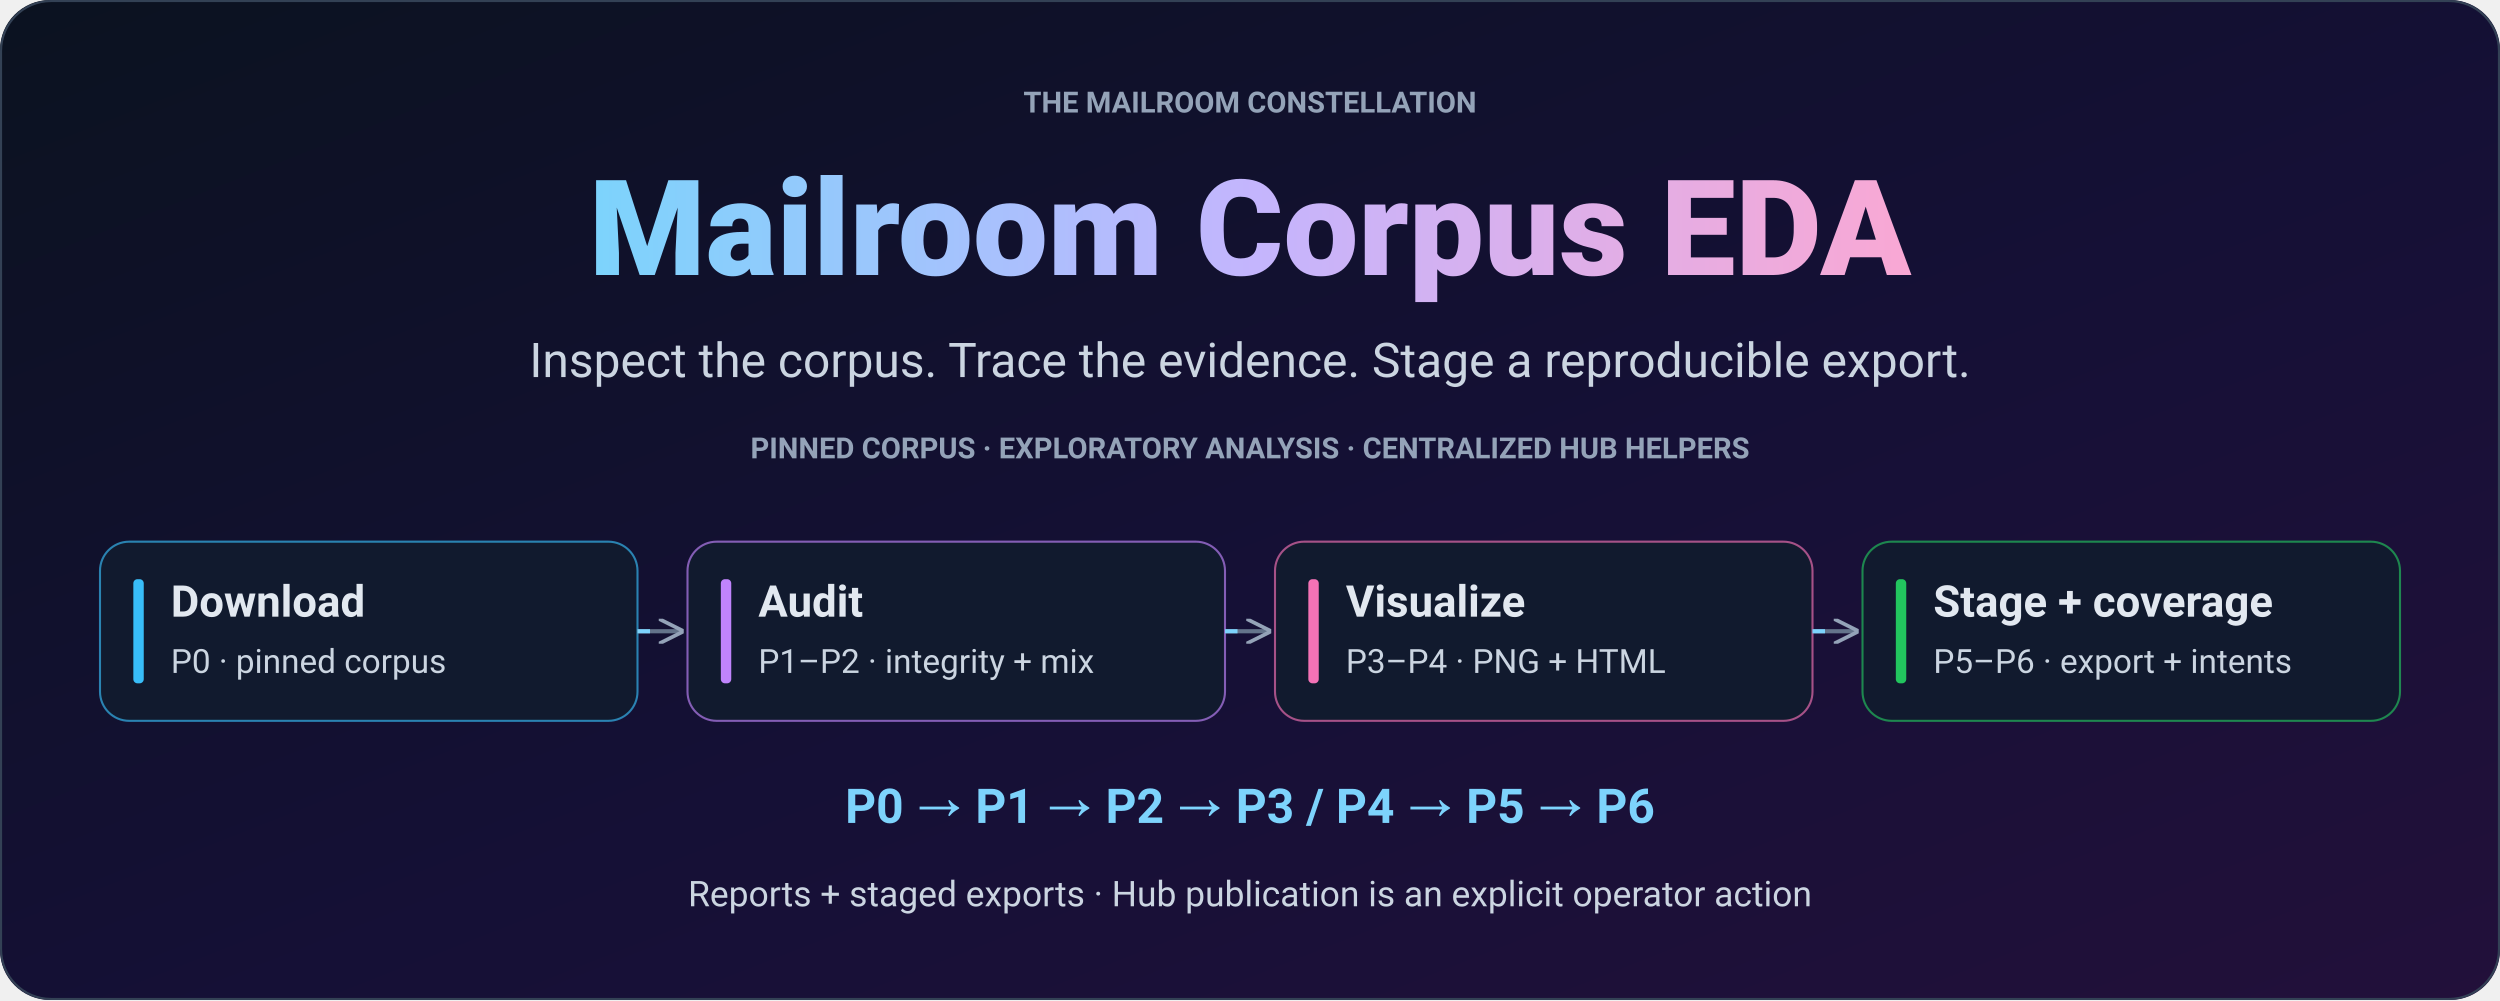
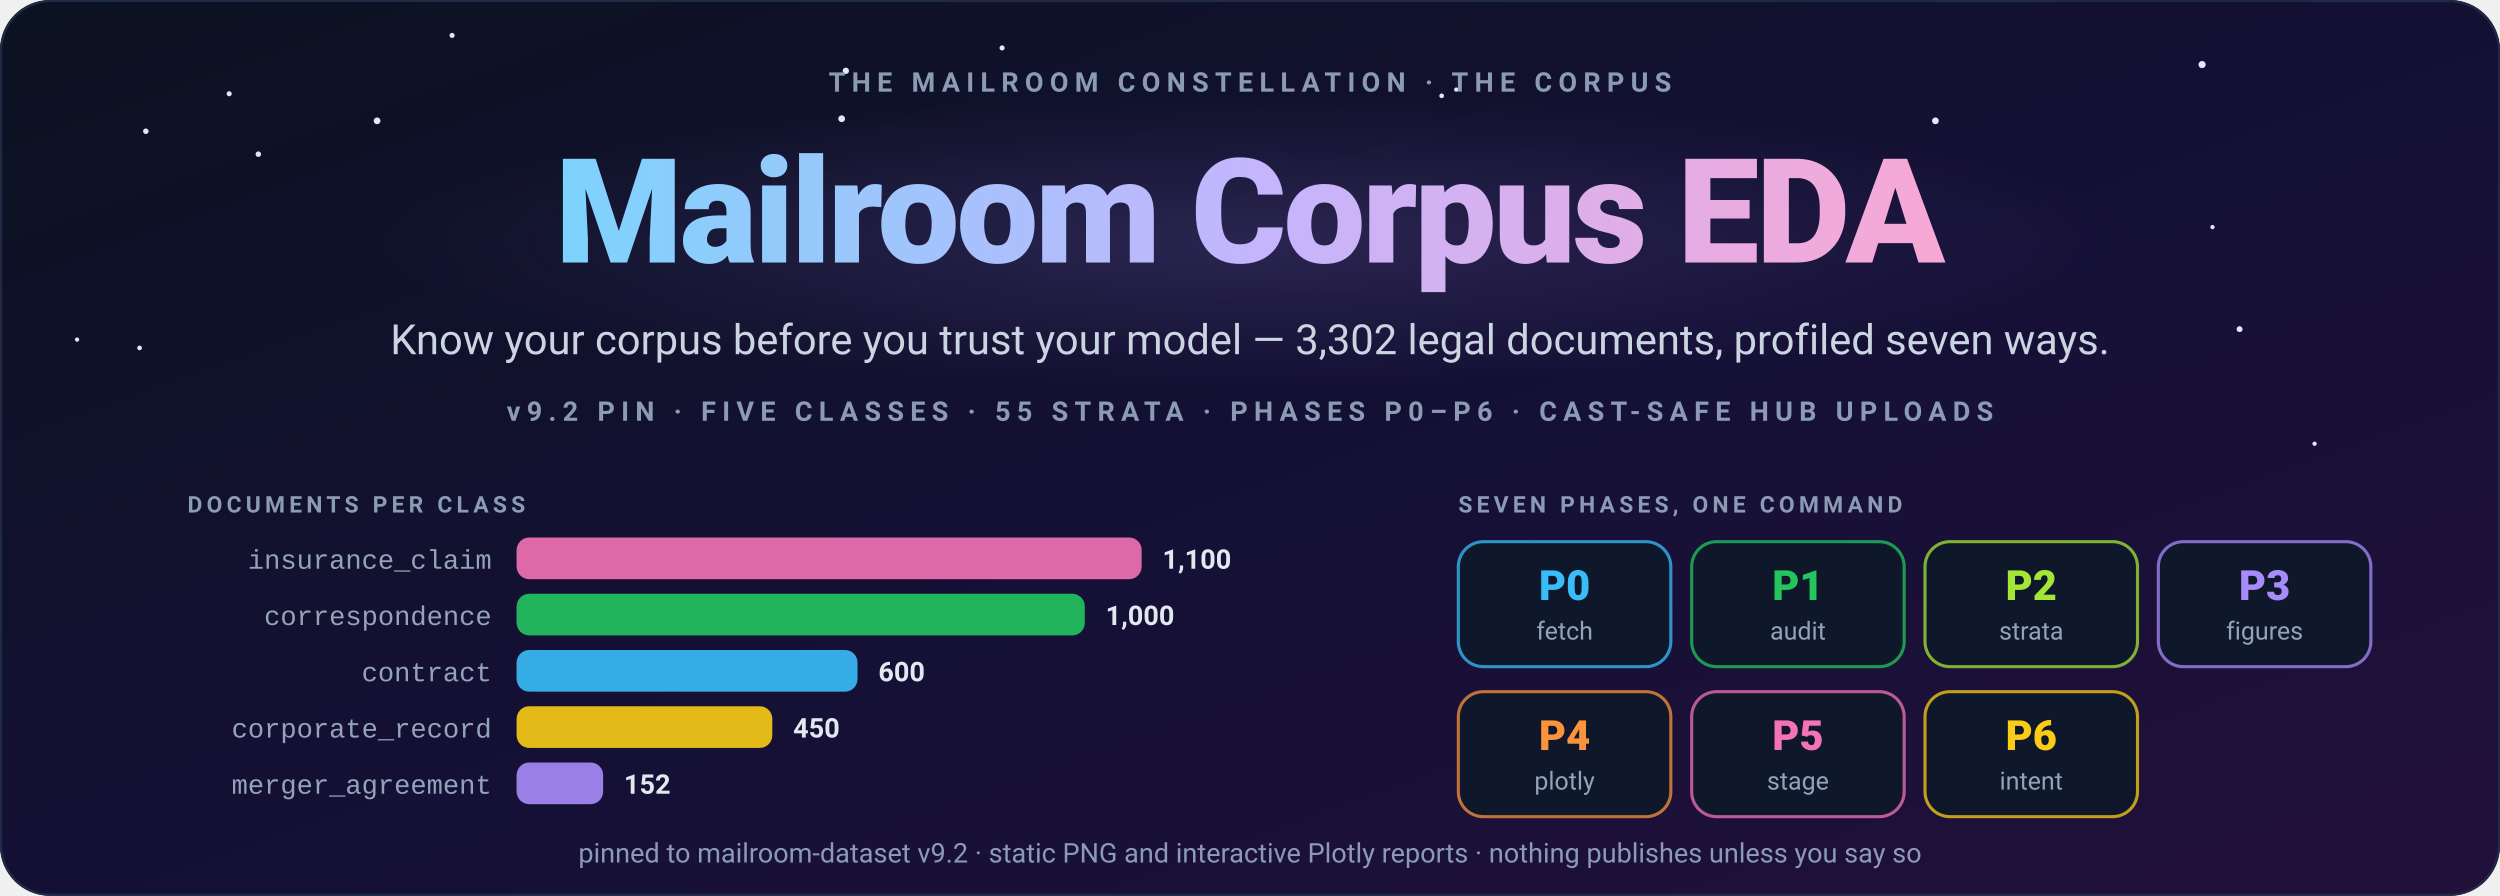
- <svg xmlns="http://www.w3.org/2000/svg" viewBox="0 0 1200 480" width="1200" height="480" role="img" aria-labelledby="title desc" font-family="ui-sans-serif,-apple-system,'Segoe UI',Roboto,Helvetica,Arial,sans-serif">
+ <svg xmlns="http://www.w3.org/2000/svg" viewBox="0 0 1200 430" width="1200" height="430" role="img" aria-labelledby="t d" font-family="ui-sans-serif,-apple-system,'Segoe UI',Roboto,Helvetica,Arial,sans-serif">
  <defs>
-     <linearGradient id="bg" x2="1" y2="1">
-       <stop stop-color="#0b1220" />
+     <linearGradient id="bg" x1="0" y1="0" x2="1" y2="1">
+       <stop offset="0" stop-color="#0b1220" />
      <stop offset=".55" stop-color="#151036" />
      <stop offset="1" stop-color="#22103a" />
    </linearGradient>
-     <linearGradient id="heading">
-       <stop stop-color="#7dd3fc" />
+     <linearGradient id="ttl" x1="0" y1="0" x2="1" y2="0">
+       <stop offset="0" stop-color="#7dd3fc" />
      <stop offset=".5" stop-color="#c4b5fd" />
      <stop offset="1" stop-color="#f9a8d4" />
    </linearGradient>
-     <marker id="arrow" viewBox="0 0 10 10" refX="9" refY="5" markerWidth="6" markerHeight="6" orient="auto-start-reverse">
-       <path d="M0 0 L10 5 L0 10" fill="none" stroke="#94a3b8" stroke-width="1.5" />
+     <radialGradient id="glow" cx=".5" cy=".5" r=".5">
+       <stop offset="0" stop-color="#a78bfa" stop-opacity=".9" />
+       <stop offset="1" stop-color="#a78bfa" stop-opacity="0" />
+     </radialGradient>
+     <filter id="soft" x="-50%" y="-50%" width="200%" height="200%">
+       <feGaussianBlur stdDeviation="3" />
+     </filter>
+     <marker id="arr" viewBox="0 0 10 10" refX="8" refY="5" markerWidth="7" markerHeight="7" orient="auto-start-reverse">
+       <path d="M1 1 L9 5 L1 9" fill="none" stroke="#94a3b8" stroke-width="1.6" stroke-linecap="round" stroke-linejoin="round" />
    </marker>
+     <g id="env">
+       <rect x="-22" y="-30" width="44" height="30" rx="3" fill="#fef3c7" stroke="#f59e0b" stroke-width="2" />
+       <polyline points="-22,-30 0,-13 22,-30" fill="none" stroke="#f59e0b" stroke-width="2" stroke-linejoin="round" />
+       <circle cx="0" cy="-13" r="3.2" fill="#ef4444" />
+     </g>
  </defs>
-   <style>.cue{stroke-dasharray:6 22;animation:travel 4.5s linear 1}@keyframes travel{from{stroke-dashoffset:112}to{stroke-dashoffset:0}}@media(prefers-reduced-motion:reduce){.cue{animation:none}}</style>
-   <rect width="1200" height="480" rx="24" fill="url(#bg)" />
-   <rect x=".5" y=".5" width="1199" height="479" rx="24" fill="none" stroke="#334155" />
-   <text x="600" y="54" font-size="14" fill="#94a3b8" font-weight="700" text-anchor="middle">THE MAILROOM CONSTELLATION</text>
-   <text x="600" y="132" font-size="64" fill="url(#heading)" font-weight="800" text-anchor="middle">Mailroom Corpus EDA</text>
-   <text x="600" y="181" font-size="23" fill="#cbd5e1" font-weight="400" text-anchor="middle">Inspect the corpus. Trace the evidence. Stage a reproducible export.</text>
-   <text x="600" y="220" font-size="14" fill="#94a3b8" font-weight="600" text-anchor="middle">PINNED CORPUS · EXPLORATORY ANALYSIS · CENTRALIZED HUB HELPERS</text>
-   <rect x="48" y="260" width="258" height="86" rx="14" fill="#111a2e" stroke="#38bdf8" stroke-opacity=".65" />
-   <rect x="64" y="278" width="5" height="50" rx="2" fill="#38bdf8" />
-   <text x="82" y="296" font-size="21" fill="#e2e8f0" font-weight="700" text-anchor="start">Download</text>
-   <text x="82" y="323" font-size="16" fill="#cbd5e1" font-weight="400" text-anchor="start">P0 · pinned corpus</text>
-   <path d="M306 303 L327 303" fill="none" stroke="#64748b" stroke-width="2" marker-end="url(#arrow)" />
-   <path class="cue" d="M306 303 L327 303" fill="none" stroke="#7dd3fc" stroke-width="2" />
-   <rect x="330" y="260" width="258" height="86" rx="14" fill="#111a2e" stroke="#c084fc" stroke-opacity=".65" />
-   <rect x="346" y="278" width="5" height="50" rx="2" fill="#c084fc" />
-   <text x="364" y="296" font-size="21" fill="#e2e8f0" font-weight="700" text-anchor="start">Audit</text>
-   <text x="364" y="323" font-size="16" fill="#cbd5e1" font-weight="400" text-anchor="start">P1–P2 · integrity + mix</text>
-   <path d="M588 303 L609 303" fill="none" stroke="#64748b" stroke-width="2" marker-end="url(#arrow)" />
-   <path class="cue" d="M588 303 L609 303" fill="none" stroke="#7dd3fc" stroke-width="2" />
-   <rect x="612" y="260" width="258" height="86" rx="14" fill="#111a2e" stroke="#f472b6" stroke-opacity=".65" />
-   <rect x="628" y="278" width="5" height="50" rx="2" fill="#f472b6" />
-   <text x="646" y="296" font-size="21" fill="#e2e8f0" font-weight="700" text-anchor="start">Visualize</text>
-   <text x="646" y="323" font-size="16" fill="#cbd5e1" font-weight="400" text-anchor="start">P3–P4 · PNG + HTML</text>
-   <path d="M870 303 L891 303" fill="none" stroke="#64748b" stroke-width="2" marker-end="url(#arrow)" />
-   <path class="cue" d="M870 303 L891 303" fill="none" stroke="#7dd3fc" stroke-width="2" />
-   <rect x="894" y="260" width="258" height="86" rx="14" fill="#111a2e" stroke="#22c55e" stroke-opacity=".65" />
-   <rect x="910" y="278" width="5" height="50" rx="2" fill="#22c55e" />
-   <text x="928" y="296" font-size="21" fill="#e2e8f0" font-weight="700" text-anchor="start">Stage + coverage</text>
-   <text x="928" y="323" font-size="16" fill="#cbd5e1" font-weight="400" text-anchor="start">P5–P6 · export + intents</text>
-   <text x="600" y="395" font-size="23" fill="#7dd3fc" font-weight="600" text-anchor="middle">P0 → P1 → P2 → P3 / P4 → P5 → P6</text>
-   <text x="600" y="435" font-size="17" fill="#cbd5e1" font-weight="400" text-anchor="middle">Reports + staged exports · Hub publication is an explicit operator action</text>
+   <style>@media (prefers-reduced-motion: reduce){.motion{display:none}}</style>
+   <rect width="1200" height="430" rx="24" fill="url(#bg)" />
+   <rect x=".5" y=".5" width="1199" height="429" rx="24" fill="none" stroke="#1f2a44" />
+   <g fill="#e0e7ff">
+     <circle cx="481" cy="23" r="1.2" opacity=".35" />
+     <circle cx="110" cy="45" r="1.2" opacity=".35" />
+     <circle cx="70" cy="63" r="1.3" opacity=".35" />
+     <circle cx="1075" cy="158" r="1.4" opacity=".35" />
+     <circle cx="404" cy="57" r="1.6" opacity=".35" />
+     <circle cx="217" cy="17" r="1.2" opacity=".35" />
+     <circle cx="37" cy="163" r="1" opacity=".35" />
+     <circle cx="1111" cy="213" r="1" opacity=".35" />
+     <circle cx="67" cy="167" r="1.1" opacity=".35" />
+     <circle cx="1057" cy="31" r="1.7" opacity=".35" />
+     <circle cx="1062" cy="109" r="1" opacity=".35" />
+     <circle cx="699" cy="43" r="1" opacity=".35" />
+     <circle cx="181" cy="58" r="1.6" opacity=".35" />
+     <circle cx="929" cy="58" r="1.6" opacity=".35" />
+     <circle cx="124" cy="74" r="1.3" opacity=".35" />
+     <circle cx="406" cy="34" r="1.5" opacity=".35" />
+     <circle cx="692" cy="46" r="1.1" opacity=".35" />
+   </g>
+   <g class="motion" fill="#e0e7ff">
+     <circle cx="481" cy="23" r="1.2">
+       <animate attributeName="opacity" values="0;.9;0" dur="4.3s" begin="0.4s" repeatCount="indefinite" />
+     </circle>
+     <circle cx="110" cy="45" r="1.2">
+       <animate attributeName="opacity" values="0;.9;0" dur="4.6s" begin="0.8s" repeatCount="indefinite" />
+     </circle>
+     <circle cx="70" cy="63" r="1.3">
+       <animate attributeName="opacity" values="0;.9;0" dur="2.6s" begin="2s" repeatCount="indefinite" />
+     </circle>
+     <circle cx="1075" cy="158" r="1.4">
+       <animate attributeName="opacity" values="0;.9;0" dur="3s" begin="0s" repeatCount="indefinite" />
+     </circle>
+     <circle cx="404" cy="57" r="1.6">
+       <animate attributeName="opacity" values="0;.9;0" dur="2.8s" begin="0.8s" repeatCount="indefinite" />
+     </circle>
+     <circle cx="217" cy="17" r="1.2">
+       <animate attributeName="opacity" values="0;.9;0" dur="3.4s" begin="1.2s" repeatCount="indefinite" />
+     </circle>
+     <circle cx="37" cy="163" r="1">
+       <animate attributeName="opacity" values="0;.9;0" dur="2.3s" begin="0.8s" repeatCount="indefinite" />
+     </circle>
+     <circle cx="1111" cy="213" r="1">
+       <animate attributeName="opacity" values="0;.9;0" dur="3.8s" begin="1.2s" repeatCount="indefinite" />
+     </circle>
+     <circle cx="67" cy="167" r="1.1">
+       <animate attributeName="opacity" values="0;.9;0" dur="4.2s" begin="2s" repeatCount="indefinite" />
+     </circle>
+     <circle cx="1057" cy="31" r="1.7">
+       <animate attributeName="opacity" values="0;.9;0" dur="3s" begin="0.8s" repeatCount="indefinite" />
+     </circle>
+     <circle cx="1062" cy="109" r="1">
+       <animate attributeName="opacity" values="0;.9;0" dur="4.5s" begin="2.4s" repeatCount="indefinite" />
+     </circle>
+     <circle cx="699" cy="43" r="1">
+       <animate attributeName="opacity" values="0;.9;0" dur="3.9s" begin="1.6s" repeatCount="indefinite" />
+     </circle>
+     <circle cx="181" cy="58" r="1.6">
+       <animate attributeName="opacity" values="0;.9;0" dur="4s" begin="2s" repeatCount="indefinite" />
+     </circle>
+     <circle cx="929" cy="58" r="1.6">
+       <animate attributeName="opacity" values="0;.9;0" dur="2.4s" begin="0s" repeatCount="indefinite" />
+     </circle>
+     <circle cx="124" cy="74" r="1.3">
+       <animate attributeName="opacity" values="0;.9;0" dur="4s" begin="0.4s" repeatCount="indefinite" />
+     </circle>
+     <circle cx="406" cy="34" r="1.5">
+       <animate attributeName="opacity" values="0;.9;0" dur="4.6s" begin="2s" repeatCount="indefinite" />
+     </circle>
+     <circle cx="692" cy="46" r="1.1">
+       <animate attributeName="opacity" values="0;.9;0" dur="4.1s" begin="0.4s" repeatCount="indefinite" />
+     </circle>
+   </g>
+   <text x="600" y="44" font-size="13" fill="#8b9bb4" font-weight="700" text-anchor="middle" letter-spacing="3">THE MAILROOM CONSTELLATION · THE CORPUS</text>
+   <ellipse cx="600" cy="116" rx="420" ry="70" fill="url(#glow)" opacity=".18" />
+   <text x="600" y="126" text-anchor="middle" font-size="70" font-weight="800" letter-spacing="-1.5" fill="url(#ttl)">Mailroom Corpus EDA</text>
+   <text x="600" y="170" font-size="20" fill="#cbd5e1" text-anchor="middle">Know your corpus before you trust your model — 3,302 legal documents, profiled seven ways.</text>
+   <text x="600" y="202" font-size="13" fill="#8b9bb4" font-weight="600" text-anchor="middle" letter-spacing="3">v9.2 PIN · FIVE CLASSES · 55 STRATA · PHASES P0–P6 · CAST-SAFE HUB UPLOADS</text>
+   <defs>
+     <clipPath id="bar0">
+       <rect x="248" y="258" width="300" height="20" rx="6" />
+     </clipPath>
+     <clipPath id="bar1">
+       <rect x="248" y="285" width="272.7" height="20" rx="6" />
+     </clipPath>
+     <clipPath id="bar2">
+       <rect x="248" y="312" width="163.6" height="20" rx="6" />
+     </clipPath>
+     <clipPath id="bar3">
+       <rect x="248" y="339" width="122.7" height="20" rx="6" />
+     </clipPath>
+     <clipPath id="bar4">
+       <rect x="248" y="366" width="41.5" height="20" rx="6" />
+     </clipPath>
+   </defs>
+   <text x="90" y="246" font-size="11" fill="#8b9bb4" font-weight="700" letter-spacing="2">DOCUMENTS PER CLASS</text>
+   <text x="236" y="273" font-size="13" fill="#94a3b8" text-anchor="end" font-family="ui-monospace,SFMono-Regular,Menlo,Consolas,'Liberation Mono',monospace">insurance_claim</text>
+   <rect x="248" y="258" width="300" height="20" rx="6" fill="#f472b6" opacity=".9" />
+   <text x="558" y="273" font-size="13" fill="#e2e8f0" font-weight="700">1,100</text>
+   <g class="motion" clip-path="url(#bar0)">
+     <rect x="188" y="258" width="60" height="20" fill="#ffffff" opacity=".35">
+       <animate attributeName="x" values="188;548;548" keyTimes="0;.4;1" dur="5s" begin="0s" repeatCount="indefinite" />
+     </rect>
+   </g>
+   <text x="236" y="300" font-size="13" fill="#94a3b8" text-anchor="end" font-family="ui-monospace,SFMono-Regular,Menlo,Consolas,'Liberation Mono',monospace">correspondence</text>
+   <rect x="248" y="285" width="272.7" height="20" rx="6" fill="#22c55e" opacity=".9" />
+   <text x="530.7" y="300" font-size="13" fill="#e2e8f0" font-weight="700">1,000</text>
+   <g class="motion" clip-path="url(#bar1)">
+     <rect x="188" y="285" width="60" height="20" fill="#ffffff" opacity=".35">
+       <animate attributeName="x" values="188;520.7;520.7" keyTimes="0;.4;1" dur="5s" begin="0.4s" repeatCount="indefinite" />
+     </rect>
+   </g>
+   <text x="236" y="327" font-size="13" fill="#94a3b8" text-anchor="end" font-family="ui-monospace,SFMono-Regular,Menlo,Consolas,'Liberation Mono',monospace">contract</text>
+   <rect x="248" y="312" width="163.6" height="20" rx="6" fill="#38bdf8" opacity=".9" />
+   <text x="421.6" y="327" font-size="13" fill="#e2e8f0" font-weight="700">600</text>
+   <g class="motion" clip-path="url(#bar2)">
+     <rect x="188" y="312" width="60" height="20" fill="#ffffff" opacity=".35">
+       <animate attributeName="x" values="188;411.6;411.6" keyTimes="0;.4;1" dur="5s" begin="0.8s" repeatCount="indefinite" />
+     </rect>
+   </g>
+   <text x="236" y="354" font-size="13" fill="#94a3b8" text-anchor="end" font-family="ui-monospace,SFMono-Regular,Menlo,Consolas,'Liberation Mono',monospace">corporate_record</text>
+   <rect x="248" y="339" width="122.7" height="20" rx="6" fill="#facc15" opacity=".9" />
+   <text x="380.7" y="354" font-size="13" fill="#e2e8f0" font-weight="700">450</text>
+   <g class="motion" clip-path="url(#bar3)">
+     <rect x="188" y="339" width="60" height="20" fill="#ffffff" opacity=".35">
+       <animate attributeName="x" values="188;370.7;370.7" keyTimes="0;.4;1" dur="5s" begin="1.2s" repeatCount="indefinite" />
+     </rect>
+   </g>
+   <text x="236" y="381" font-size="13" fill="#94a3b8" text-anchor="end" font-family="ui-monospace,SFMono-Regular,Menlo,Consolas,'Liberation Mono',monospace">merger_agreement</text>
+   <rect x="248" y="366" width="41.5" height="20" rx="6" fill="#a78bfa" opacity=".9" />
+   <text x="299.5" y="381" font-size="13" fill="#e2e8f0" font-weight="700">152</text>
+   <g class="motion" clip-path="url(#bar4)">
+     <rect x="188" y="366" width="60" height="20" fill="#ffffff" opacity=".35">
+       <animate attributeName="x" values="188;289.5;289.5" keyTimes="0;.4;1" dur="5s" begin="1.6s" repeatCount="indefinite" />
+     </rect>
+   </g>
+   <text x="700" y="246" font-size="11" fill="#8b9bb4" font-weight="700" letter-spacing="2">SEVEN PHASES, ONE COMMAND</text>
+   <rect x="700" y="260" width="102" height="60" rx="12" fill="#0f172a" stroke="#38bdf8" stroke-opacity=".75" stroke-width="1.5" />
+   <text x="751" y="288" font-size="20" fill="#38bdf8" font-weight="800" text-anchor="middle">P0</text>
+   <text x="751" y="307" font-size="12" fill="#94a3b8" text-anchor="middle">fetch</text>
+   <rect class="motion" x="700" y="260" width="102" height="60" rx="12" fill="#38bdf8" opacity="0">
+     <animate attributeName="opacity" values=".35;0;0" keyTimes="0;.2;1" dur="6.3s" begin="0s" repeatCount="indefinite" />
+   </rect>
+   <rect x="812" y="260" width="102" height="60" rx="12" fill="#0f172a" stroke="#22c55e" stroke-opacity=".75" stroke-width="1.5" />
+   <text x="863" y="288" font-size="20" fill="#22c55e" font-weight="800" text-anchor="middle">P1</text>
+   <text x="863" y="307" font-size="12" fill="#94a3b8" text-anchor="middle">audit</text>
+   <rect class="motion" x="812" y="260" width="102" height="60" rx="12" fill="#22c55e" opacity="0">
+     <animate attributeName="opacity" values=".35;0;0" keyTimes="0;.2;1" dur="6.3s" begin="0.9s" repeatCount="indefinite" />
+   </rect>
+   <rect x="924" y="260" width="102" height="60" rx="12" fill="#0f172a" stroke="#a3e635" stroke-opacity=".75" stroke-width="1.5" />
+   <text x="975" y="288" font-size="20" fill="#a3e635" font-weight="800" text-anchor="middle">P2</text>
+   <text x="975" y="307" font-size="12" fill="#94a3b8" text-anchor="middle">strata</text>
+   <rect class="motion" x="924" y="260" width="102" height="60" rx="12" fill="#a3e635" opacity="0">
+     <animate attributeName="opacity" values=".35;0;0" keyTimes="0;.2;1" dur="6.3s" begin="1.8s" repeatCount="indefinite" />
+   </rect>
+   <rect x="1036" y="260" width="102" height="60" rx="12" fill="#0f172a" stroke="#a78bfa" stroke-opacity=".75" stroke-width="1.5" />
+   <text x="1087" y="288" font-size="20" fill="#a78bfa" font-weight="800" text-anchor="middle">P3</text>
+   <text x="1087" y="307" font-size="12" fill="#94a3b8" text-anchor="middle">figures</text>
+   <rect class="motion" x="1036" y="260" width="102" height="60" rx="12" fill="#a78bfa" opacity="0">
+     <animate attributeName="opacity" values=".35;0;0" keyTimes="0;.2;1" dur="6.3s" begin="2.7s" repeatCount="indefinite" />
+   </rect>
+   <rect x="700" y="332" width="102" height="60" rx="12" fill="#0f172a" stroke="#fb923c" stroke-opacity=".75" stroke-width="1.5" />
+   <text x="751" y="360" font-size="20" fill="#fb923c" font-weight="800" text-anchor="middle">P4</text>
+   <text x="751" y="379" font-size="12" fill="#94a3b8" text-anchor="middle">plotly</text>
+   <rect class="motion" x="700" y="332" width="102" height="60" rx="12" fill="#fb923c" opacity="0">
+     <animate attributeName="opacity" values=".35;0;0" keyTimes="0;.2;1" dur="6.3s" begin="3.6s" repeatCount="indefinite" />
+   </rect>
+   <rect x="812" y="332" width="102" height="60" rx="12" fill="#0f172a" stroke="#f472b6" stroke-opacity=".75" stroke-width="1.5" />
+   <text x="863" y="360" font-size="20" fill="#f472b6" font-weight="800" text-anchor="middle">P5</text>
+   <text x="863" y="379" font-size="12" fill="#94a3b8" text-anchor="middle">stage</text>
+   <rect class="motion" x="812" y="332" width="102" height="60" rx="12" fill="#f472b6" opacity="0">
+     <animate attributeName="opacity" values=".35;0;0" keyTimes="0;.2;1" dur="6.3s" begin="4.5s" repeatCount="indefinite" />
+   </rect>
+   <rect x="924" y="332" width="102" height="60" rx="12" fill="#0f172a" stroke="#facc15" stroke-opacity=".75" stroke-width="1.5" />
+   <text x="975" y="360" font-size="20" fill="#facc15" font-weight="800" text-anchor="middle">P6</text>
+   <text x="975" y="379" font-size="12" fill="#94a3b8" text-anchor="middle">intent</text>
+   <rect class="motion" x="924" y="332" width="102" height="60" rx="12" fill="#facc15" opacity="0">
+     <animate attributeName="opacity" values=".35;0;0" keyTimes="0;.2;1" dur="6.3s" begin="5.4s" repeatCount="indefinite" />
+   </rect>
+   <text x="600" y="414" font-size="13" fill="#8b9bb4" text-anchor="middle">pinned to mailroom-dataset v9.2 · static PNG and interactive Plotly reports · nothing publishes unless you say so</text>
</svg>
